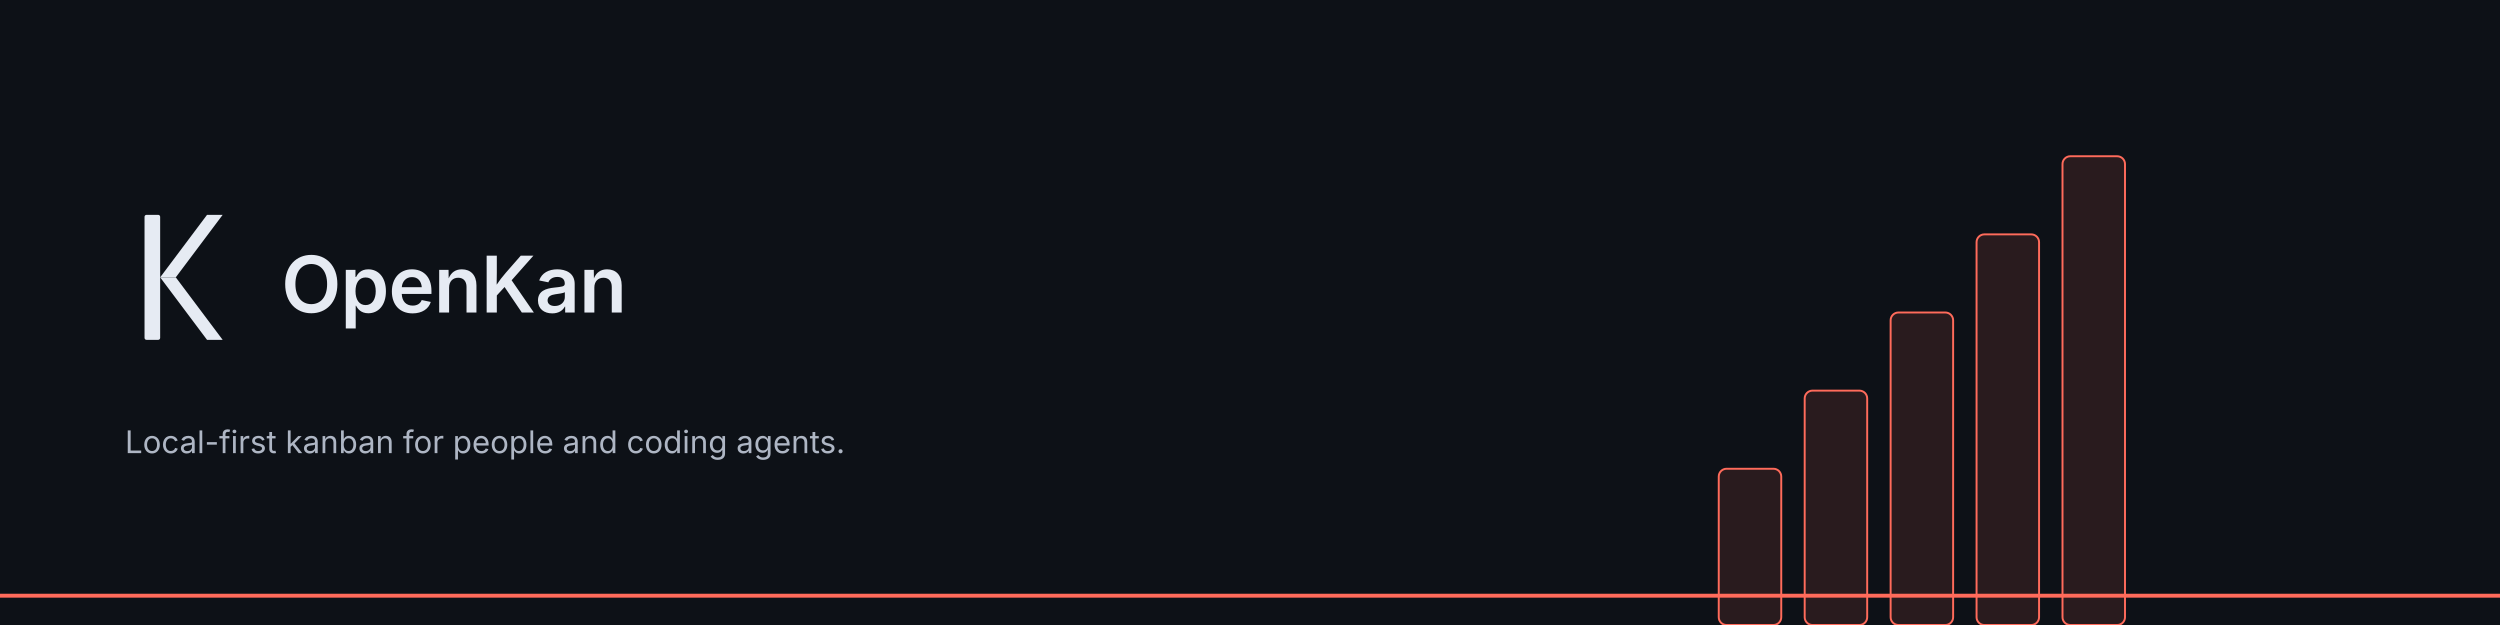
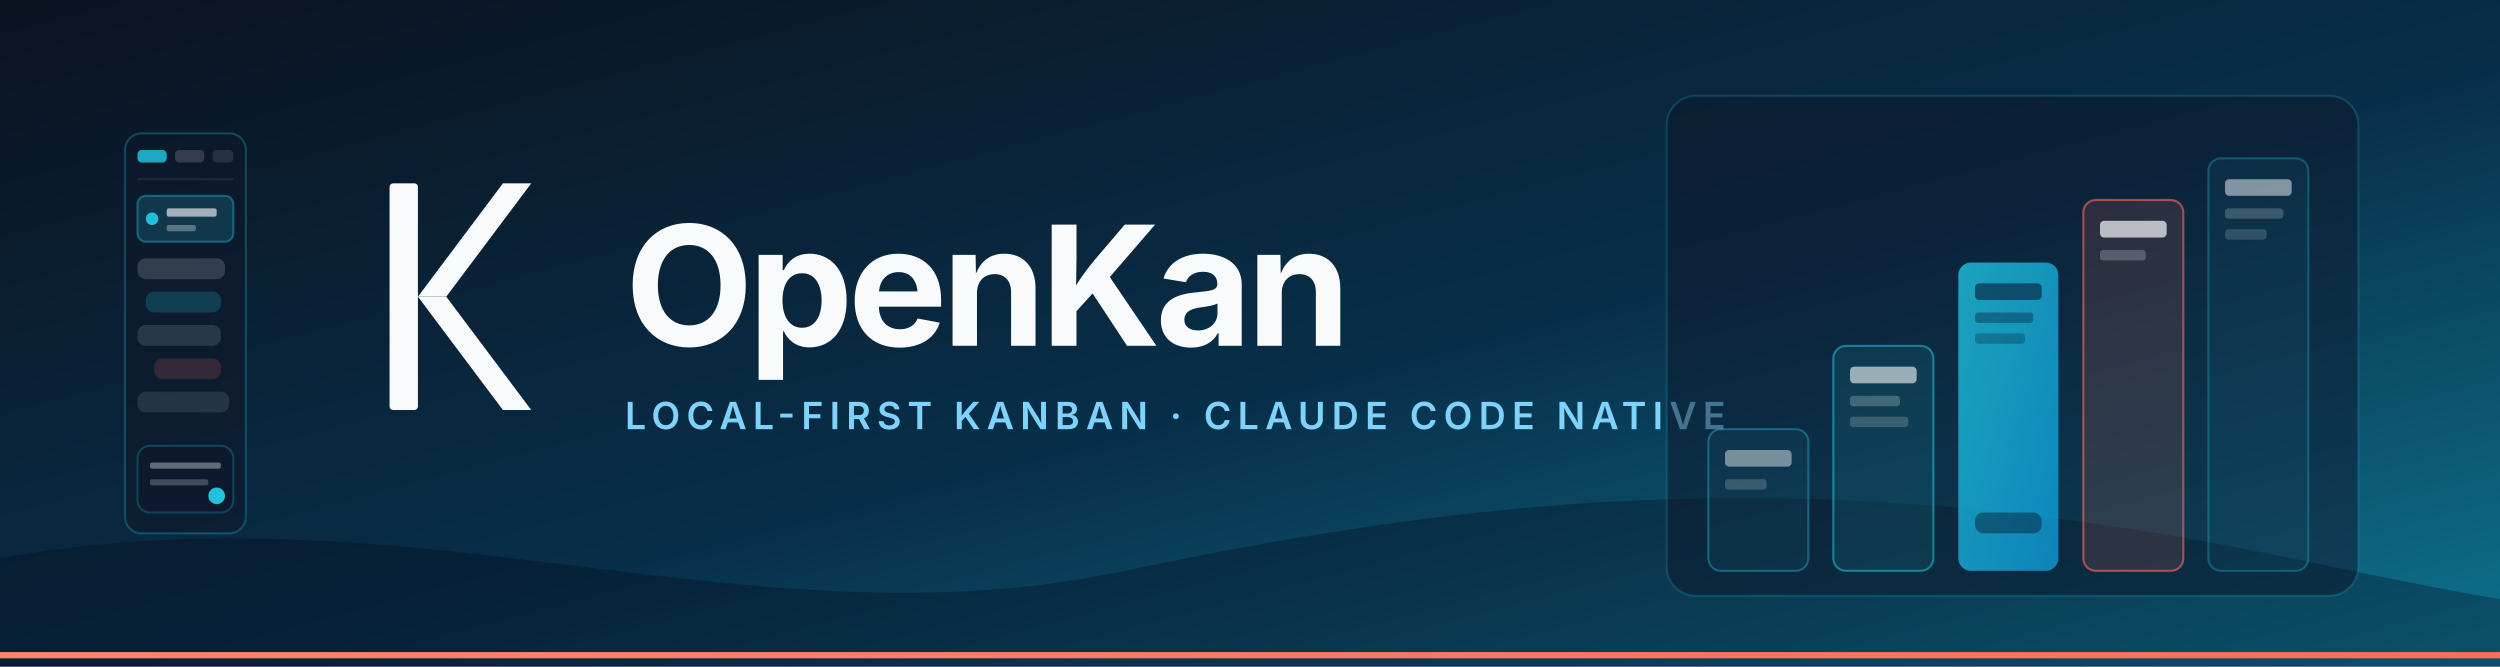
- <svg xmlns="http://www.w3.org/2000/svg" viewBox="0 0 1280 320" width="1280" height="320" role="img" aria-label="OpenKan — local-first kanban for people and coding agents">
-   <rect width="1280" height="320" fill="#0d1117" />
-   <g transform="translate(880, 80)">
-     <rect x="0" y="160" width="32" height="80" rx="4" fill="rgba(255,107,91,0.12)" stroke="#FF6B5B" stroke-width="1" />
-     <rect x="44" y="120" width="32" height="120" rx="4" fill="rgba(255,107,91,0.12)" stroke="#FF6B5B" stroke-width="1" />
-     <rect x="88" y="80" width="32" height="160" rx="4" fill="rgba(255,107,91,0.12)" stroke="#FF6B5B" stroke-width="1" />
-     <rect x="132" y="40" width="32" height="200" rx="4" fill="rgba(255,107,91,0.12)" stroke="#FF6B5B" stroke-width="1" />
-     <rect x="176" y="0" width="32" height="240" rx="4" fill="rgba(255,107,91,0.12)" stroke="#FF6B5B" stroke-width="1" />
+ <svg xmlns="http://www.w3.org/2000/svg" viewBox="0 0 1200 320" role="img" aria-labelledby="ok-banner-title ok-banner-desc">
+   <defs>
+     <linearGradient id="ok-bg" x1="0" x2="1" y1="0" y2="1">
+       <stop offset="0" stop-color="#0b1220" />
+       <stop offset=".55" stop-color="#082f49" />
+       <stop offset="1" stop-color="#0e7490" />
+     </linearGradient>
+     <linearGradient id="ok-turq" x1="0" x2="1" y1="0" y2="1">
+       <stop offset="0" stop-color="#22D3EE" />
+       <stop offset="1" stop-color="#0EA5E9" />
+     </linearGradient>
+     <linearGradient id="ok-coral" x1="0" x2="1" y1="0" y2="0">
+       <stop offset="0" stop-color="#FF8273" />
+       <stop offset="1" stop-color="#FF6B5B" />
+     </linearGradient>
+   </defs>
+   <rect width="1200" height="320" fill="url(#ok-bg)" />
+   <path d="M0 268 C 200 232, 360 312, 540 274 S 880 222, 1100 268 S 1200 280, 1200 260 V 320 H 0 Z" fill="#020617" opacity=".32" />
+   <g transform="translate(60, 64)" opacity=".9">
+     <rect x="0" y="0" width="58" height="192" rx="8" fill="rgba(15,23,42,.65)" stroke="rgba(34,211,238,.28)" />
+     <rect x="6" y="8" width="14" height="6" rx="2" fill="rgba(34,211,238,.85)" />
+     <rect x="24" y="8" width="14" height="6" rx="2" fill="rgba(248,250,252,.18)" />
+     <rect x="42" y="8" width="10" height="6" rx="2" fill="rgba(248,250,252,.12)" />
+     <line x1="6" y1="22" x2="52" y2="22" stroke="rgba(248,250,252,.08)" />
+     <rect x="6" y="30" width="46" height="22" rx="4" fill="rgba(34,211,238,.18)" stroke="rgba(34,211,238,.4)" />
+     <circle cx="13" cy="41" r="3" fill="#22D3EE" />
+     <rect x="20" y="36" width="24" height="4" rx="1" fill="rgba(248,250,252,.7)" />
+     <rect x="20" y="44" width="14" height="3" rx="1" fill="rgba(248,250,252,.35)" />
+     <rect x="6" y="60" width="42" height="10" rx="4" fill="rgba(248,250,252,.18)" />
+     <rect x="10" y="76" width="36" height="10" rx="4" fill="rgba(34,211,238,.22)" />
+     <rect x="6" y="92" width="40" height="10" rx="4" fill="rgba(248,250,252,.14)" />
+     <rect x="14" y="108" width="32" height="10" rx="4" fill="rgba(255,107,91,.18)" />
+     <rect x="6" y="124" width="44" height="10" rx="4" fill="rgba(248,250,252,.12)" />
+     <rect x="6" y="150" width="46" height="32" rx="6" fill="rgba(15,23,42,.85)" stroke="rgba(34,211,238,.25)" />
+     <rect x="12" y="158" width="34" height="3" rx="1" fill="rgba(248,250,252,.4)" />
+     <rect x="12" y="166" width="28" height="3" rx="1" fill="rgba(248,250,252,.25)" />
+     <circle cx="44" cy="174" r="4" fill="#22D3EE" />
  </g>
-   <g transform="translate(64, 110)">
-     <g transform="scale(2)">
-       <rect x="5" y="0" width="4" height="32" rx="0.5" fill="#e6ebf3" />
-       <polygon points="9,16 21,0 25,0 13,16" fill="#e6ebf3" />
-       <polygon points="13,16 25,32 21,32 9,16" fill="#e6ebf3" />
+   <g transform="translate(170, 88)">
+     <g transform="scale(3.4)">
+       <rect x="5" y="0" width="4" height="32" rx="0.5" fill="#f8fafc" />
+       <polygon points="9,16 21,0 25,0 13,16" fill="#f8fafc" />
+       <polygon points="13,16 25,32 21,32 9,16" fill="#f8fafc" />
    </g>
-     <text x="80" y="50" font-family="-apple-system, BlinkMacSystemFont, 'Segoe UI', system-ui, 'SF Pro Text', 'Inter', 'Roboto', 'Helvetica Neue', Arial, sans-serif" font-size="40" font-weight="600" letter-spacing="-0.01em" fill="#e6ebf3">OpenKan</text>
+     <text x="130" y="78" font-family="-apple-system, BlinkMacSystemFont, 'Segoe UI', system-ui, 'Inter', 'Helvetica Neue', Arial, sans-serif" font-size="80" font-weight="700" letter-spacing="-2.5" fill="#f8fafc">OpenKan</text>
+     <text x="130" y="118" font-family="-apple-system, BlinkMacSystemFont, 'Segoe UI', system-ui, 'Inter', 'Helvetica Neue', Arial, sans-serif" font-size="18" font-weight="600" letter-spacing="3" fill="#7dd3fc">LOCAL-FIRST KANBAN · CLAUDE CODE NATIVE</text>
  </g>
-   <text x="64" y="232" font-family="-apple-system, BlinkMacSystemFont, 'Segoe UI', system-ui, 'SF Pro Text', 'Inter', 'Roboto', 'Helvetica Neue', Arial, sans-serif" font-size="16" font-weight="400" fill="#aeb6c4">Local-first kanban for people and coding agents.</text>
-   <rect x="0" y="304" width="1280" height="2" fill="#FF6B5B" />
+   <g transform="translate(820, 56)">
+     <rect x="-20" y="-10" width="332" height="240" rx="14" fill="rgba(15,23,42,.5)" stroke="rgba(34,211,238,.18)" />
+     <rect x="0" y="150" width="48" height="68" rx="6" fill="rgba(34,211,238,.06)" stroke="rgba(34,211,238,.35)" />
+     <rect x="8" y="160" width="32" height="8" rx="2" fill="rgba(248,250,252,.45)" />
+     <rect x="8" y="174" width="20" height="5" rx="1.5" fill="rgba(248,250,252,.18)" />
+     <rect x="60" y="110" width="48" height="108" rx="6" fill="rgba(34,211,238,.10)" stroke="rgba(34,211,238,.5)" />
+     <rect x="68" y="120" width="32" height="8" rx="2" fill="rgba(248,250,252,.6)" />
+     <rect x="68" y="134" width="24" height="5" rx="1.5" fill="rgba(248,250,252,.22)" />
+     <rect x="68" y="144" width="28" height="5" rx="1.5" fill="rgba(248,250,252,.18)" />
+     <rect x="120" y="70" width="48" height="148" rx="6" fill="url(#ok-turq)" opacity=".72" />
+     <rect x="128" y="80" width="32" height="8" rx="2" fill="rgba(8,47,73,.7)" />
+     <rect x="128" y="94" width="28" height="5" rx="1.5" fill="rgba(8,47,73,.45)" />
+     <rect x="128" y="104" width="24" height="5" rx="1.5" fill="rgba(8,47,73,.35)" />
+     <rect x="128" y="190" width="32" height="10" rx="4" fill="rgba(8,47,73,.55)" />
+     <rect x="180" y="40" width="48" height="178" rx="6" fill="rgba(255,107,91,.14)" stroke="rgba(255,107,91,.6)" />
+     <rect x="188" y="50" width="32" height="8" rx="2" fill="rgba(248,250,252,.7)" />
+     <rect x="188" y="64" width="22" height="5" rx="1.5" fill="rgba(248,250,252,.22)" />
+     <rect x="240" y="20" width="48" height="198" rx="6" fill="rgba(34,211,238,.06)" stroke="rgba(34,211,238,.28)" />
+     <rect x="248" y="30" width="32" height="8" rx="2" fill="rgba(248,250,252,.5)" />
+     <rect x="248" y="44" width="28" height="5" rx="1.5" fill="rgba(248,250,252,.2)" />
+     <rect x="248" y="54" width="20" height="5" rx="1.5" fill="rgba(248,250,252,.16)" />
+   </g>
+   <rect x="0" y="313" width="1200" height="3" fill="url(#ok-coral)" />
</svg>
